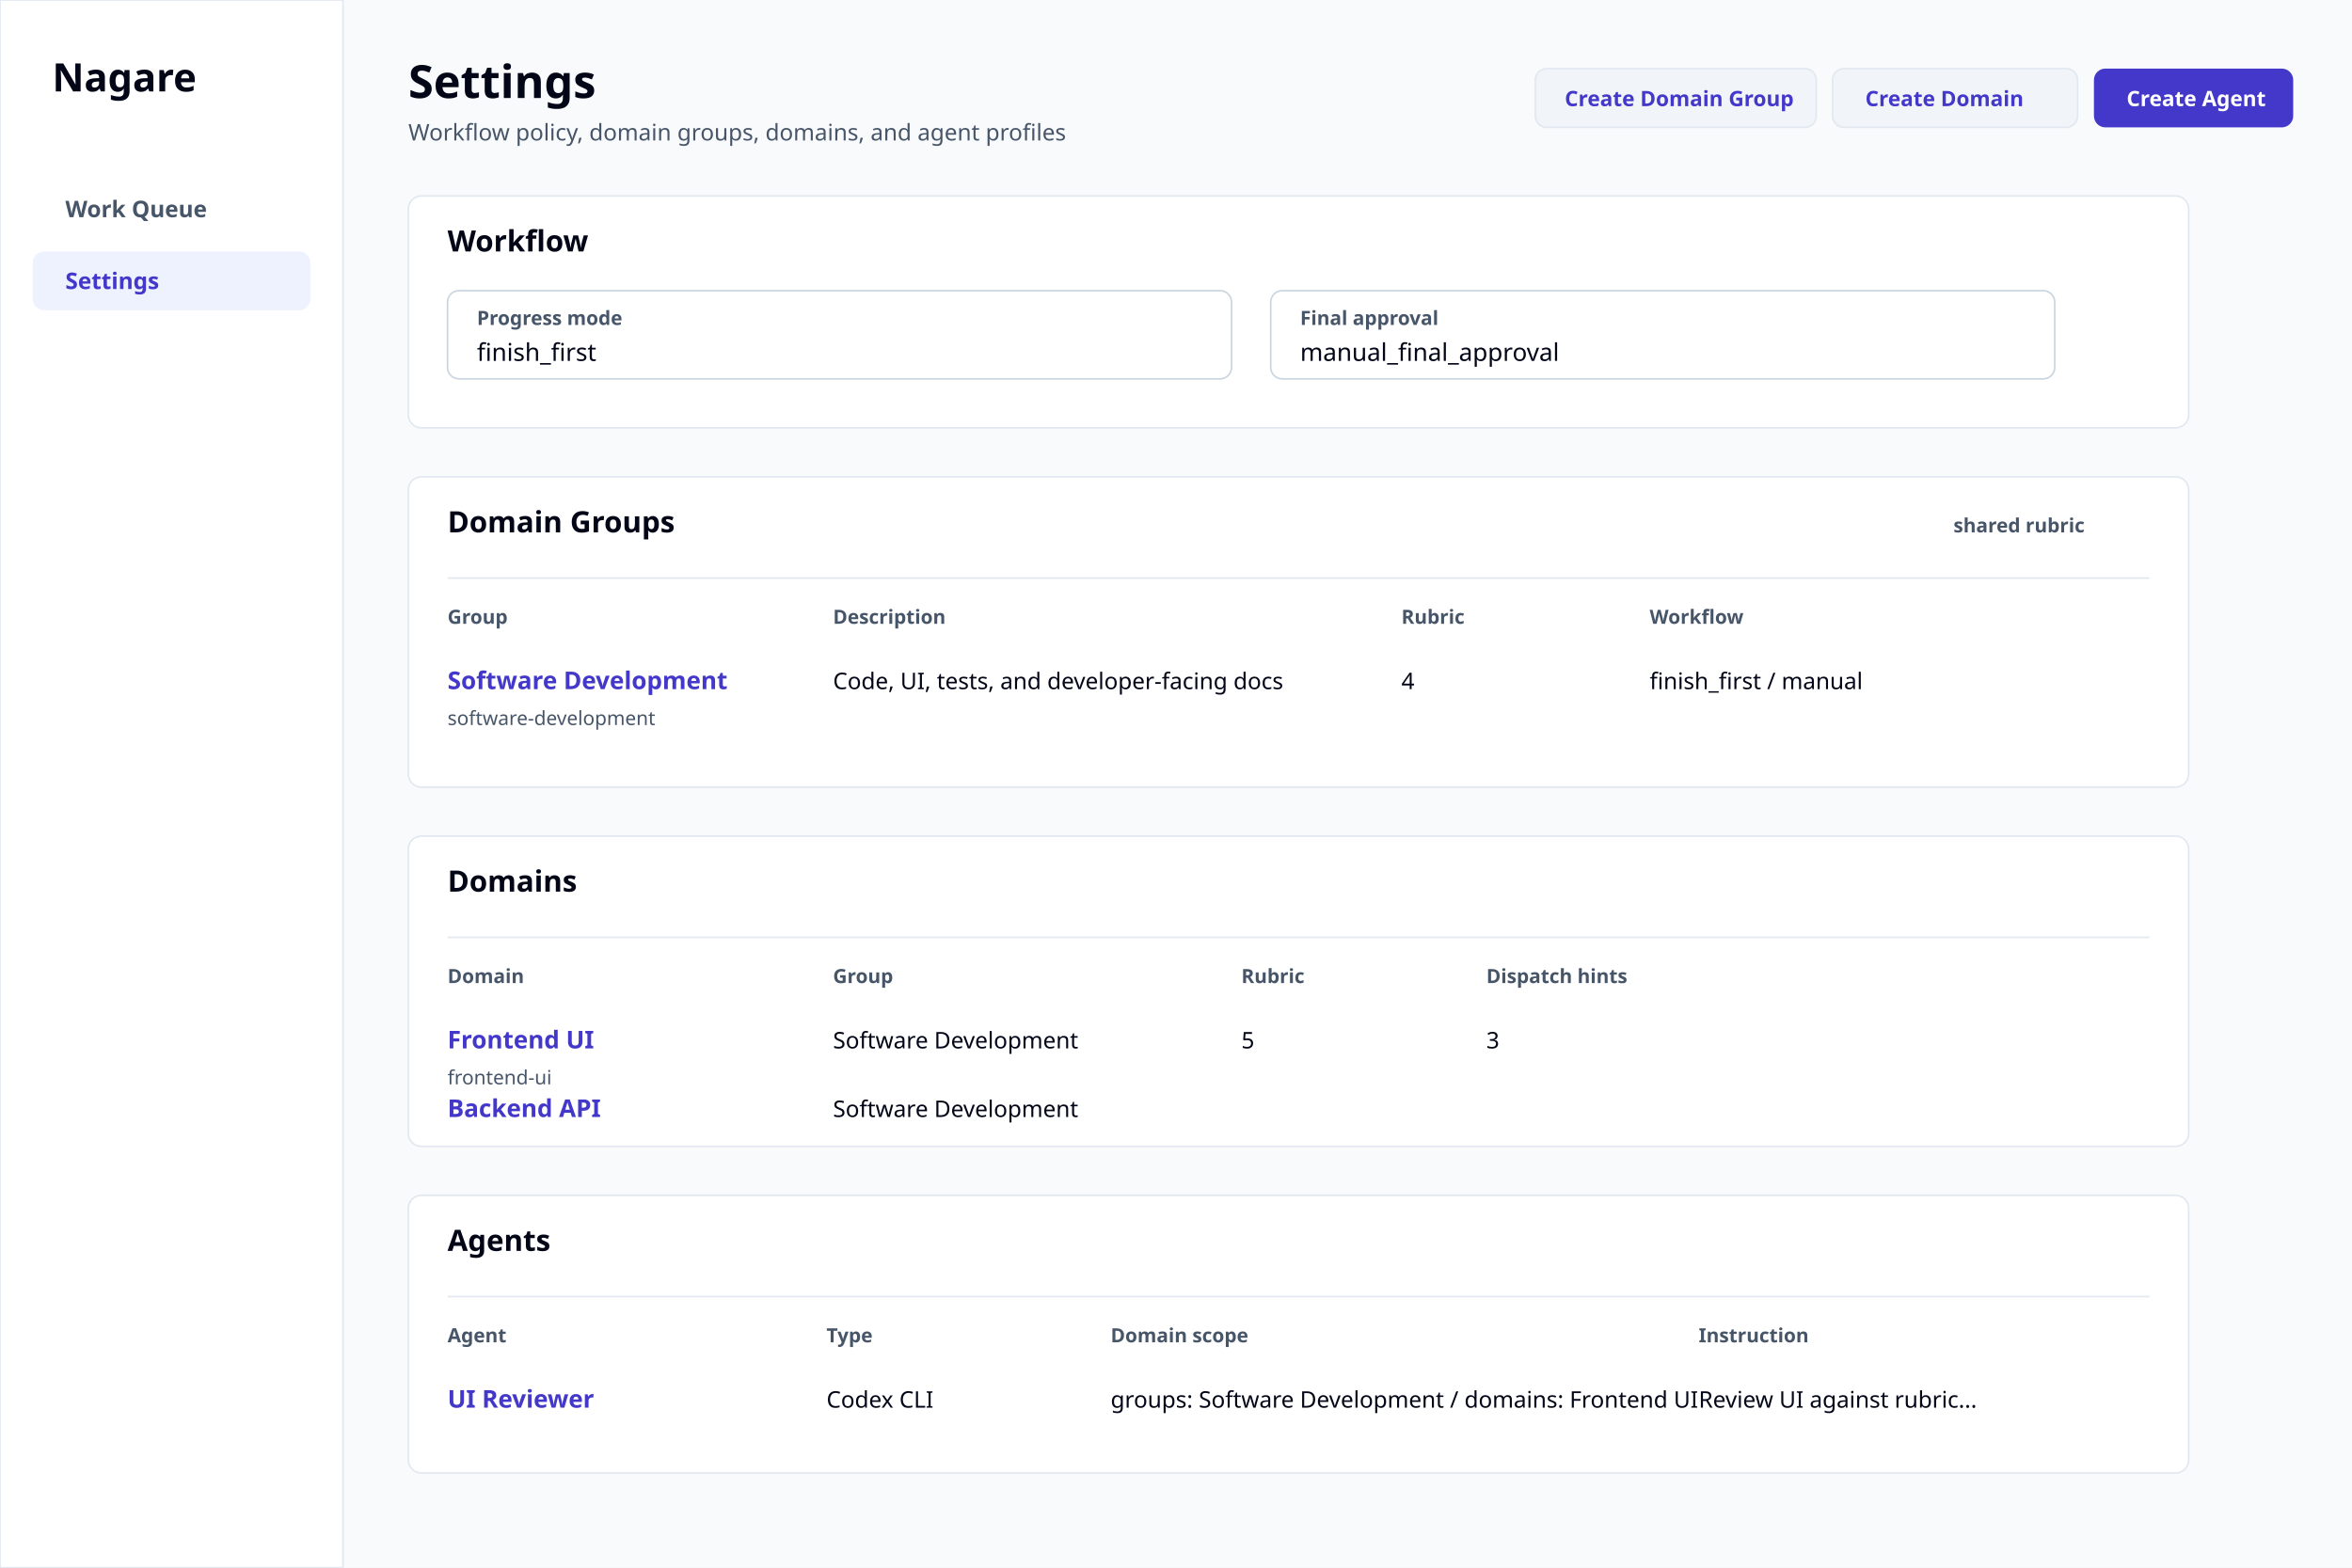
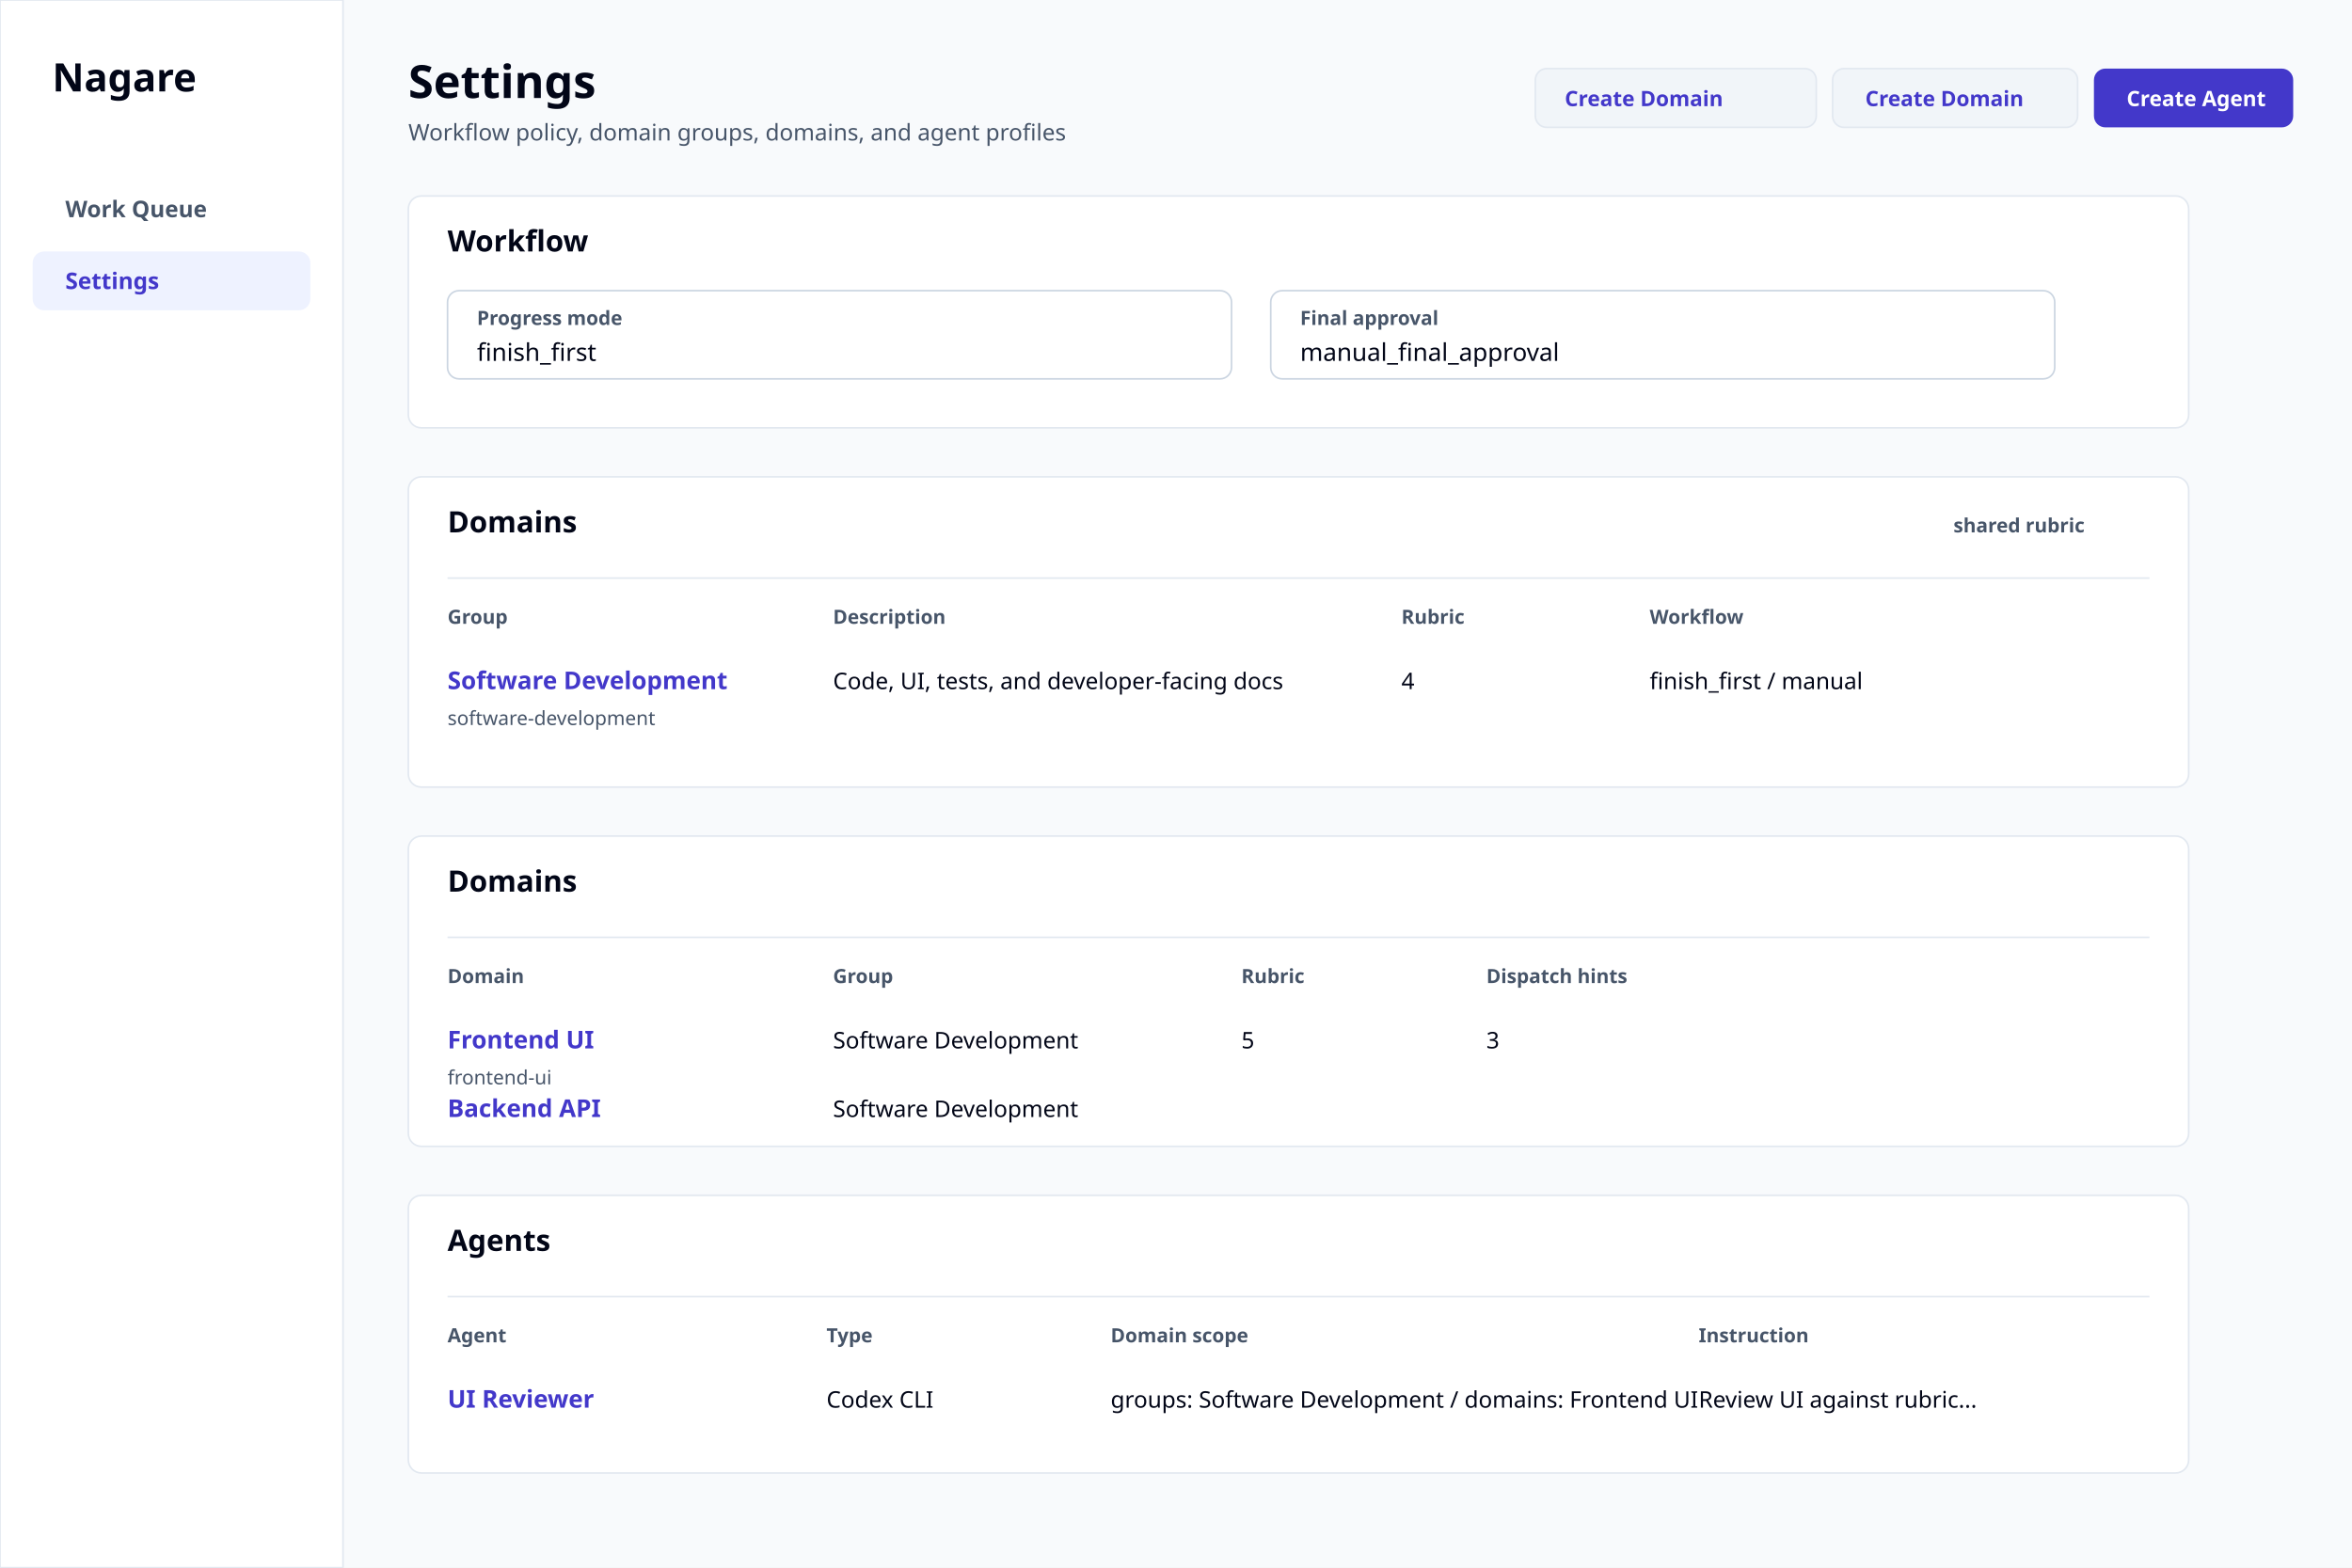
<svg xmlns="http://www.w3.org/2000/svg" width="1440" height="960" viewBox="0 0 1440 960">
  <rect width="1440" height="960" fill="#f8fafc" />
  <rect x="0" y="0" width="210" height="960" fill="#ffffff" stroke="#e2e8f0" />
  <text x="32" y="56" fill="#020617" font-family="Segoe UI, Meiryo, sans-serif" font-size="24" font-weight="700">Nagare</text>
  <rect x="20" y="110" width="170" height="36" rx="7" fill="#ffffff" />
  <text x="40" y="133" fill="#475569" font-family="Segoe UI, Meiryo, sans-serif" font-size="14" font-weight="700">Work Queue</text>
  <rect x="20" y="154" width="170" height="36" rx="7" fill="#eef2ff" />
  <text x="40" y="177" fill="#4338ca" font-family="Segoe UI, Meiryo, sans-serif" font-size="14" font-weight="700">Settings</text>
  <text x="250" y="60" fill="#020617" font-family="Segoe UI, Meiryo, sans-serif" font-size="28" font-weight="700">Settings</text>
  <text x="250" y="86" fill="#475569" font-family="Segoe UI, Meiryo, sans-serif" font-size="14">Workflow policy, domain groups, domains, and agent profiles</text>
  <rect x="940" y="42" width="172" height="36" rx="7" fill="#f1f5f9" stroke="#e2e8f0" />
-   <text x="958" y="65" fill="#4338ca" font-family="Segoe UI, Meiryo, sans-serif" font-size="13" font-weight="700">Create Domain Group</text>
+   <text x="958" y="65" fill="#4338ca" font-family="Segoe UI, Meiryo, sans-serif" font-size="13" font-weight="700">Create Domain</text>
  <rect x="1122" y="42" width="150" height="36" rx="7" fill="#f1f5f9" stroke="#e2e8f0" />
  <text x="1142" y="65" fill="#4338ca" font-family="Segoe UI, Meiryo, sans-serif" font-size="13" font-weight="700">Create Domain</text>
  <rect x="1282" y="42" width="122" height="36" rx="7" fill="#4338ca" />
  <text x="1302" y="65" fill="#ffffff" font-family="Segoe UI, Meiryo, sans-serif" font-size="13" font-weight="700">Create Agent</text>
  <rect x="250" y="120" width="1090" height="142" rx="8" fill="#ffffff" stroke="#e2e8f0" />
  <text x="274" y="154" fill="#020617" font-family="Segoe UI, Meiryo, sans-serif" font-size="18" font-weight="700">Workflow</text>
  <rect x="274" y="178" width="480" height="54" rx="7" fill="#ffffff" stroke="#cbd5e1" />
  <text x="292" y="199" fill="#475569" font-family="Segoe UI, Meiryo, sans-serif" font-size="12" font-weight="700">Progress mode</text>
  <text x="292" y="221" fill="#020617" font-family="Segoe UI, Meiryo, sans-serif" font-size="15">finish_first</text>
  <rect x="778" y="178" width="480" height="54" rx="7" fill="#ffffff" stroke="#cbd5e1" />
  <text x="796" y="199" fill="#475569" font-family="Segoe UI, Meiryo, sans-serif" font-size="12" font-weight="700">Final approval</text>
  <text x="796" y="221" fill="#020617" font-family="Segoe UI, Meiryo, sans-serif" font-size="15">manual_final_approval</text>
  <rect x="250" y="292" width="1090" height="190" rx="8" fill="#ffffff" stroke="#e2e8f0" />
-   <text x="274" y="326" fill="#020617" font-family="Segoe UI, Meiryo, sans-serif" font-size="18" font-weight="700">Domain Groups</text>
+   <text x="274" y="326" fill="#020617" font-family="Segoe UI, Meiryo, sans-serif" font-size="18" font-weight="700">Domains</text>
  <text x="1196" y="326" fill="#475569" font-family="Segoe UI, Meiryo, sans-serif" font-size="12" font-weight="700">shared rubric</text>
  <line x1="274" y1="354" x2="1316" y2="354" stroke="#e2e8f0" />
  <text x="274" y="382" fill="#475569" font-family="Segoe UI, Meiryo, sans-serif" font-size="12" font-weight="700">Group</text>
  <text x="510" y="382" fill="#475569" font-family="Segoe UI, Meiryo, sans-serif" font-size="12" font-weight="700">Description</text>
  <text x="858" y="382" fill="#475569" font-family="Segoe UI, Meiryo, sans-serif" font-size="12" font-weight="700">Rubric</text>
  <text x="1010" y="382" fill="#475569" font-family="Segoe UI, Meiryo, sans-serif" font-size="12" font-weight="700">Workflow</text>
  <text x="274" y="422" fill="#4338ca" font-family="Segoe UI, Meiryo, sans-serif" font-size="15" font-weight="700">Software Development</text>
  <text x="274" y="444" fill="#475569" font-family="Segoe UI, Meiryo, sans-serif" font-size="12">software-development</text>
  <text x="510" y="422" fill="#020617" font-family="Segoe UI, Meiryo, sans-serif" font-size="14">Code, UI, tests, and developer-facing docs</text>
  <text x="858" y="422" fill="#020617" font-family="Segoe UI, Meiryo, sans-serif" font-size="14">4</text>
  <text x="1010" y="422" fill="#020617" font-family="Segoe UI, Meiryo, sans-serif" font-size="14">finish_first / manual</text>
  <rect x="250" y="512" width="1090" height="190" rx="8" fill="#ffffff" stroke="#e2e8f0" />
  <text x="274" y="546" fill="#020617" font-family="Segoe UI, Meiryo, sans-serif" font-size="18" font-weight="700">Domains</text>
  <line x1="274" y1="574" x2="1316" y2="574" stroke="#e2e8f0" />
  <text x="274" y="602" fill="#475569" font-family="Segoe UI, Meiryo, sans-serif" font-size="12" font-weight="700">Domain</text>
  <text x="510" y="602" fill="#475569" font-family="Segoe UI, Meiryo, sans-serif" font-size="12" font-weight="700">Group</text>
  <text x="760" y="602" fill="#475569" font-family="Segoe UI, Meiryo, sans-serif" font-size="12" font-weight="700">Rubric</text>
  <text x="910" y="602" fill="#475569" font-family="Segoe UI, Meiryo, sans-serif" font-size="12" font-weight="700">Dispatch hints</text>
  <text x="274" y="642" fill="#4338ca" font-family="Segoe UI, Meiryo, sans-serif" font-size="15" font-weight="700">Frontend UI</text>
  <text x="274" y="664" fill="#475569" font-family="Segoe UI, Meiryo, sans-serif" font-size="12">frontend-ui</text>
  <text x="510" y="642" fill="#020617" font-family="Segoe UI, Meiryo, sans-serif" font-size="14">Software Development</text>
  <text x="760" y="642" fill="#020617" font-family="Segoe UI, Meiryo, sans-serif" font-size="14">5</text>
  <text x="910" y="642" fill="#020617" font-family="Segoe UI, Meiryo, sans-serif" font-size="14">3</text>
  <text x="274" y="684" fill="#4338ca" font-family="Segoe UI, Meiryo, sans-serif" font-size="15" font-weight="700">Backend API</text>
  <text x="510" y="684" fill="#020617" font-family="Segoe UI, Meiryo, sans-serif" font-size="14">Software Development</text>
  <rect x="250" y="732" width="1090" height="170" rx="8" fill="#ffffff" stroke="#e2e8f0" />
  <text x="274" y="766" fill="#020617" font-family="Segoe UI, Meiryo, sans-serif" font-size="18" font-weight="700">Agents</text>
  <line x1="274" y1="794" x2="1316" y2="794" stroke="#e2e8f0" />
  <text x="274" y="822" fill="#475569" font-family="Segoe UI, Meiryo, sans-serif" font-size="12" font-weight="700">Agent</text>
  <text x="506" y="822" fill="#475569" font-family="Segoe UI, Meiryo, sans-serif" font-size="12" font-weight="700">Type</text>
  <text x="680" y="822" fill="#475569" font-family="Segoe UI, Meiryo, sans-serif" font-size="12" font-weight="700">Domain scope</text>
  <text x="1040" y="822" fill="#475569" font-family="Segoe UI, Meiryo, sans-serif" font-size="12" font-weight="700">Instruction</text>
  <text x="274" y="862" fill="#4338ca" font-family="Segoe UI, Meiryo, sans-serif" font-size="15" font-weight="700">UI Reviewer</text>
  <text x="506" y="862" fill="#020617" font-family="Segoe UI, Meiryo, sans-serif" font-size="14">Codex CLI</text>
  <text x="680" y="862" fill="#020617" font-family="Segoe UI, Meiryo, sans-serif" font-size="14">groups: Software Development / domains: Frontend UI</text>
  <text x="1040" y="862" fill="#020617" font-family="Segoe UI, Meiryo, sans-serif" font-size="14">Review UI against rubric...</text>
</svg>
